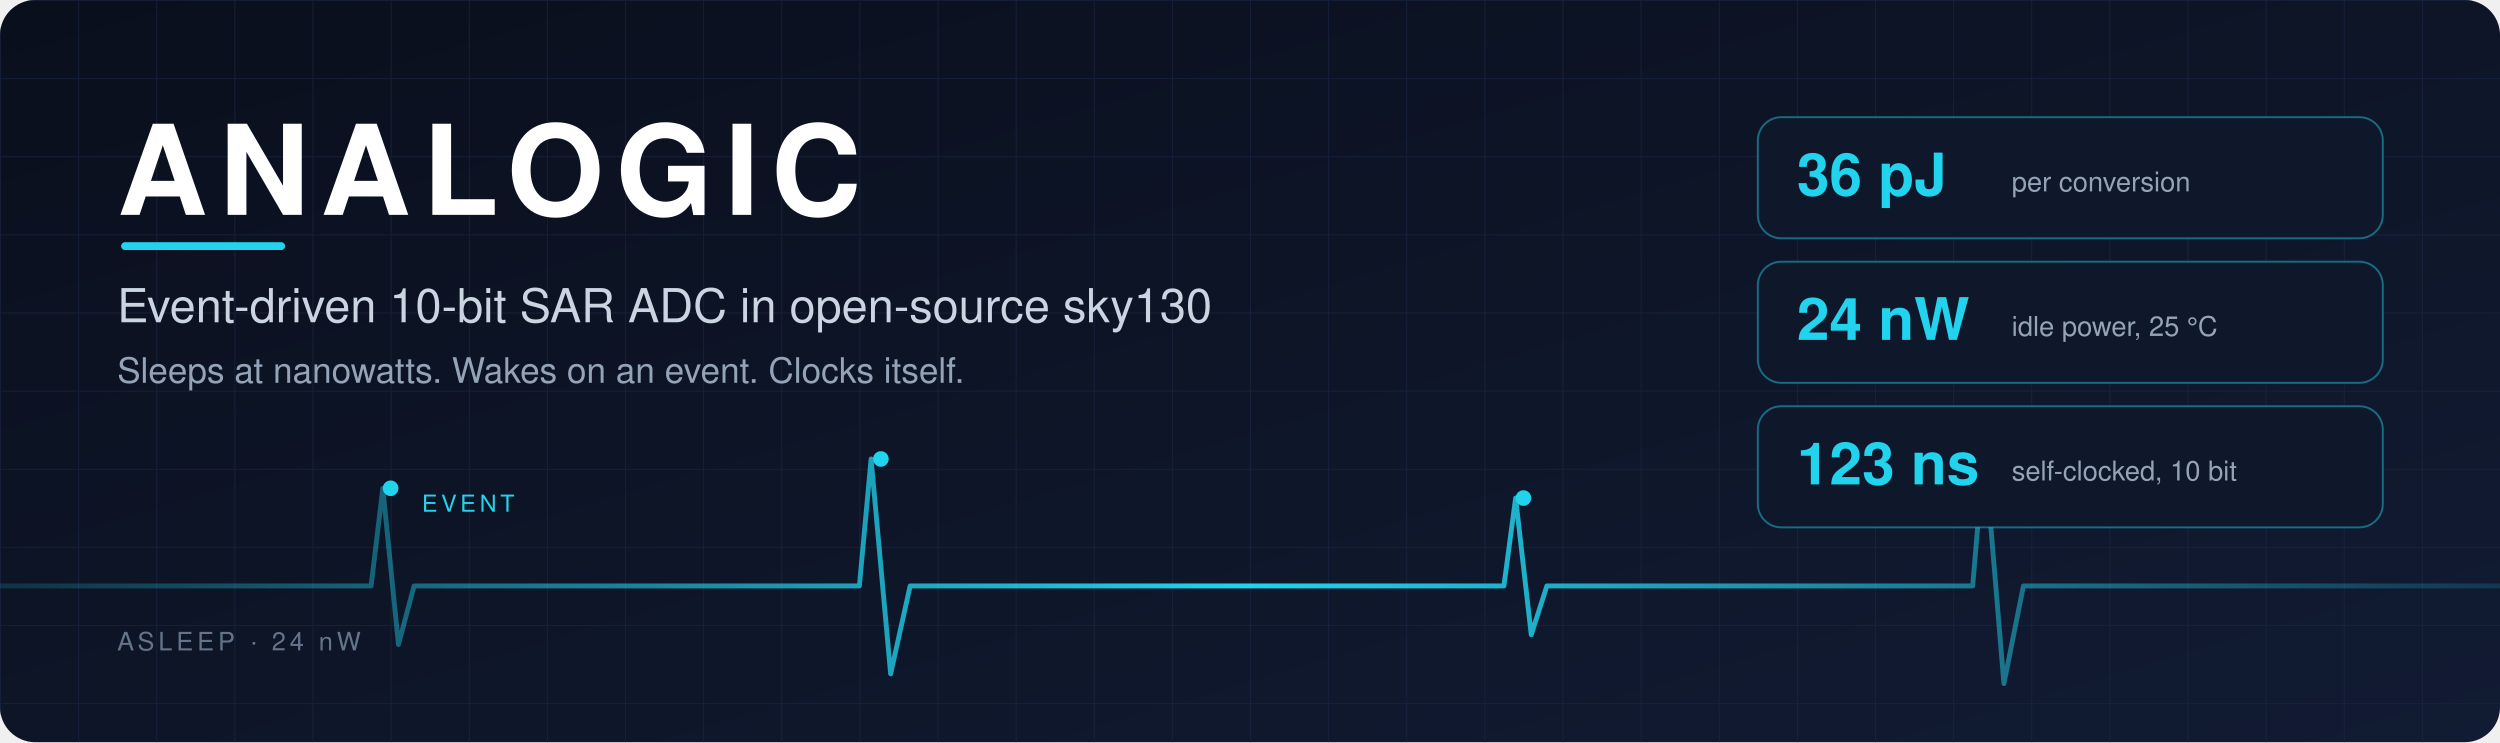
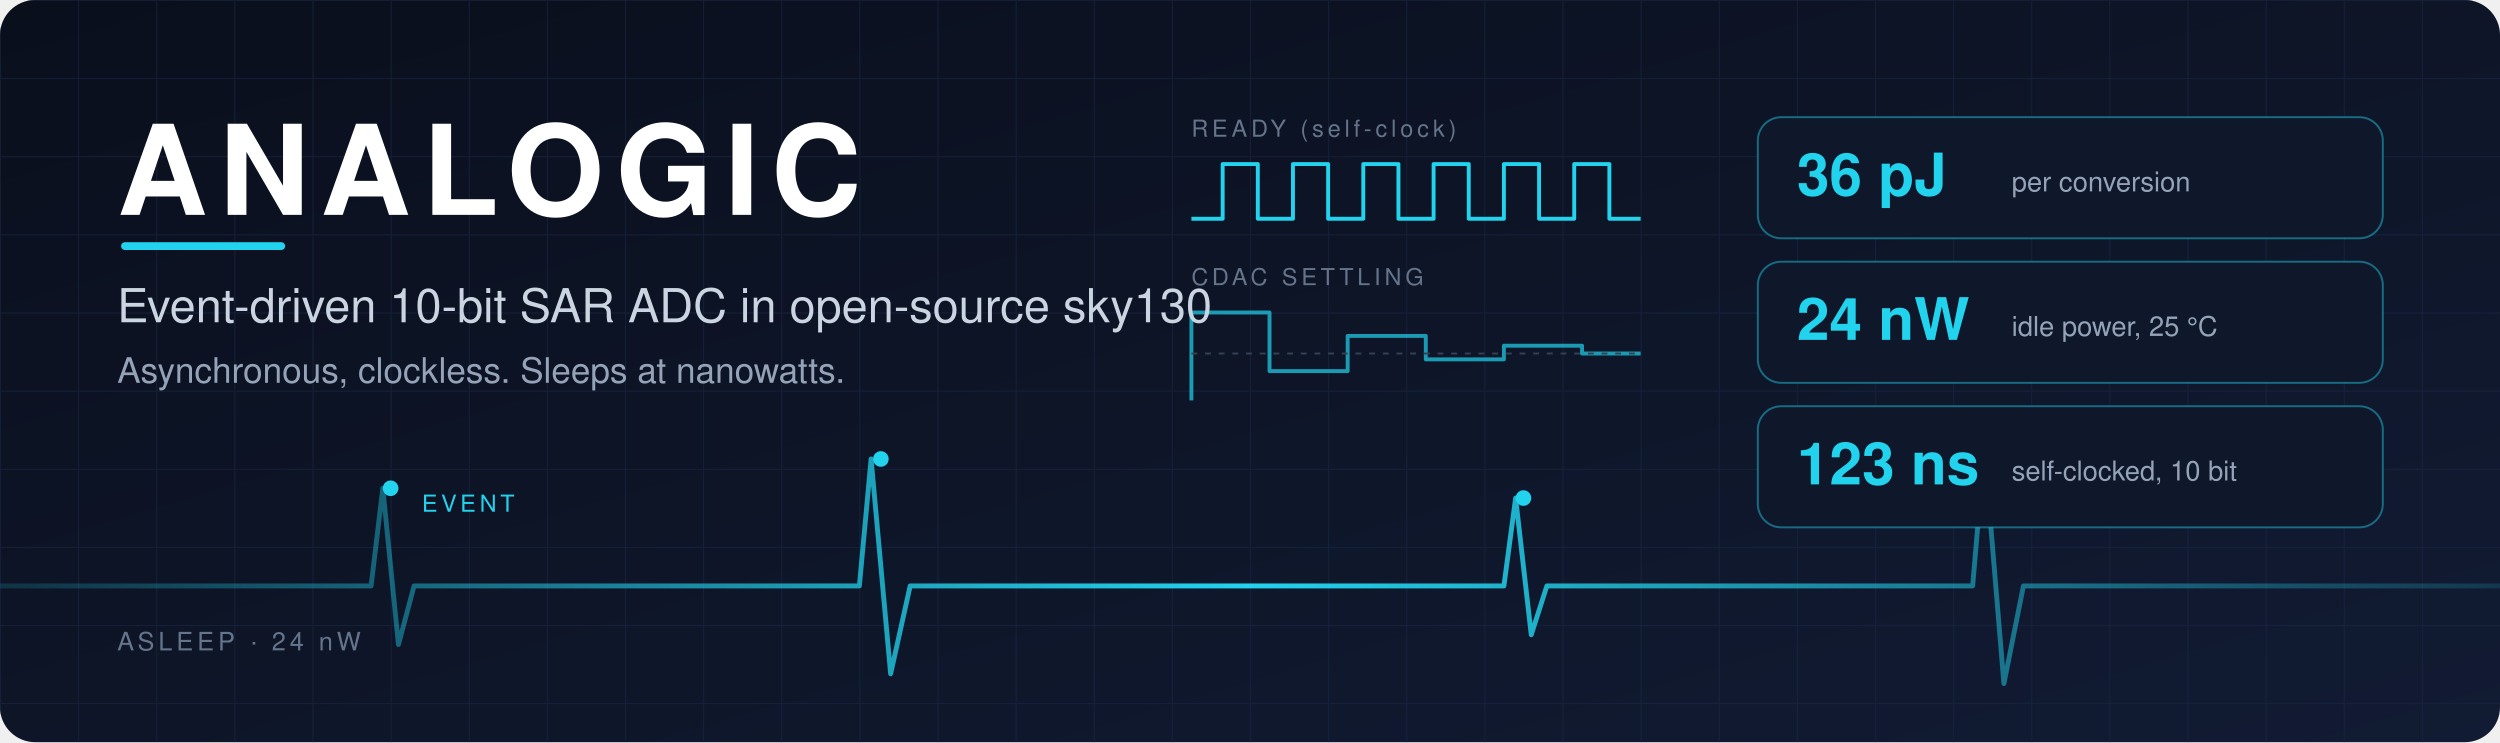
<svg xmlns="http://www.w3.org/2000/svg" viewBox="0 0 1280 380" width="1280" height="380" font-family="'Segoe UI', Helvetica, Arial, sans-serif">
  <defs>
    <linearGradient id="bg" x1="0" y1="0" x2="1" y2="1">
      <stop offset="0" stop-color="#0a0f1c" />
      <stop offset="1" stop-color="#111b33" />
    </linearGradient>
    <linearGradient id="wave" x1="0" y1="0" x2="1" y2="0">
      <stop offset="0" stop-color="#22d3ee" stop-opacity="0.15" />
      <stop offset="0.5" stop-color="#22d3ee" />
      <stop offset="1" stop-color="#22d3ee" stop-opacity="0.15" />
    </linearGradient>
    <pattern id="grid" width="40" height="40" patternUnits="userSpaceOnUse">
      <path d="M40 0H0V40" fill="none" stroke="#1b2745" stroke-width="1" />
    </pattern>
  </defs>
  <rect width="1280" height="380" rx="18" fill="url(#bg)" />
  <rect width="1280" height="380" rx="18" fill="url(#grid)" opacity="0.6" />
  <path d="M0 300 H180 L190 300 L196 250 L204 330 L212 300 H430 L440 300 L446 235 L456 345 L466 300 H760 L770 300 L776 255 L784 325 L792 300 H1000 L1010 300 L1016 230 L1026 350 L1036 300 H1280" fill="none" stroke="url(#wave)" stroke-width="2.5" stroke-linejoin="round" />
  <g fill="#22d3ee">
    <circle cx="200" cy="250" r="4" />
    <circle cx="451" cy="235" r="4" />
    <circle cx="780" cy="255" r="4" />
    <circle cx="1021" cy="230" r="4" />
  </g>
  <text x="60" y="333" fill="#64748b" font-size="13" letter-spacing="2">ASLEEP · 24 nW</text>
  <text x="216" y="262" fill="#22d3ee" font-size="12" letter-spacing="2">EVENT</text>
+   <text x="610" y="70" fill="#64748b" font-size="12" letter-spacing="2">READY (self-clock)</text>
+   <path d="M610 112 H626 V84 H644 V112 H662 V84 H680 V112 H698 V84 H716 V112 H734 V84 H752 V112 H770 V84 H788 V112 H806 V84 H824 V112 H840" fill="none" stroke="#22d3ee" stroke-width="2" stroke-linejoin="round" />
+   <text x="610" y="146" fill="#64748b" font-size="12" letter-spacing="2">CDAC SETTLING</text>
+   <path d="M610 205 V160 H650 V190 H690 V172 H730 V184 H770 V177 H810 V181 H840" fill="none" stroke="#22d3ee" stroke-opacity="0.7" stroke-width="2" stroke-linejoin="round" />
+   <path d="M610 181 H840" stroke="#334155" stroke-width="1" stroke-dasharray="3 4" />
  <text x="60" y="110" fill="#ffffff" font-size="64" font-weight="800" letter-spacing="6">ANALOGIC</text>
  <rect x="62" y="124" width="84" height="4" rx="2" fill="#22d3ee" />
  <text x="60" y="165" fill="#cbd5e1" font-size="24">Event-driven 10-bit SAR ADC in open-source sky130</text>
-   <text x="60" y="196" fill="#94a3b8" font-size="18">Sleeps at nanowatts. Wakes on an event. Clocks itself.</text>
+   <text x="60" y="196" fill="#94a3b8" font-size="18">Asynchronous, clockless. Sleeps at nanowatts.</text>
  <g font-size="14" fill="#e2e8f0">
    <g transform="translate(900,60)">
      <rect width="320" height="62" rx="12" fill="#0f172a" stroke="#22d3ee" stroke-opacity="0.45" />
      <text x="20" y="40" font-size="30" font-weight="700" fill="#22d3ee">36 pJ</text>
      <text x="130" y="38" fill="#94a3b8">per conversion</text>
    </g>
    <g transform="translate(900,134)">
      <rect width="320" height="62" rx="12" fill="#0f172a" stroke="#22d3ee" stroke-opacity="0.45" />
      <text x="20" y="40" font-size="30" font-weight="700" fill="#22d3ee">24 nW</text>
      <text x="130" y="38" fill="#94a3b8">idle power, 25 °C</text>
    </g>
    <g transform="translate(900,208)">
      <rect width="320" height="62" rx="12" fill="#0f172a" stroke="#22d3ee" stroke-opacity="0.45" />
      <text x="20" y="40" font-size="30" font-weight="700" fill="#22d3ee">123 ns</text>
      <text x="130" y="38" fill="#94a3b8">self-clocked, 10 bit</text>
    </g>
  </g>
</svg>
